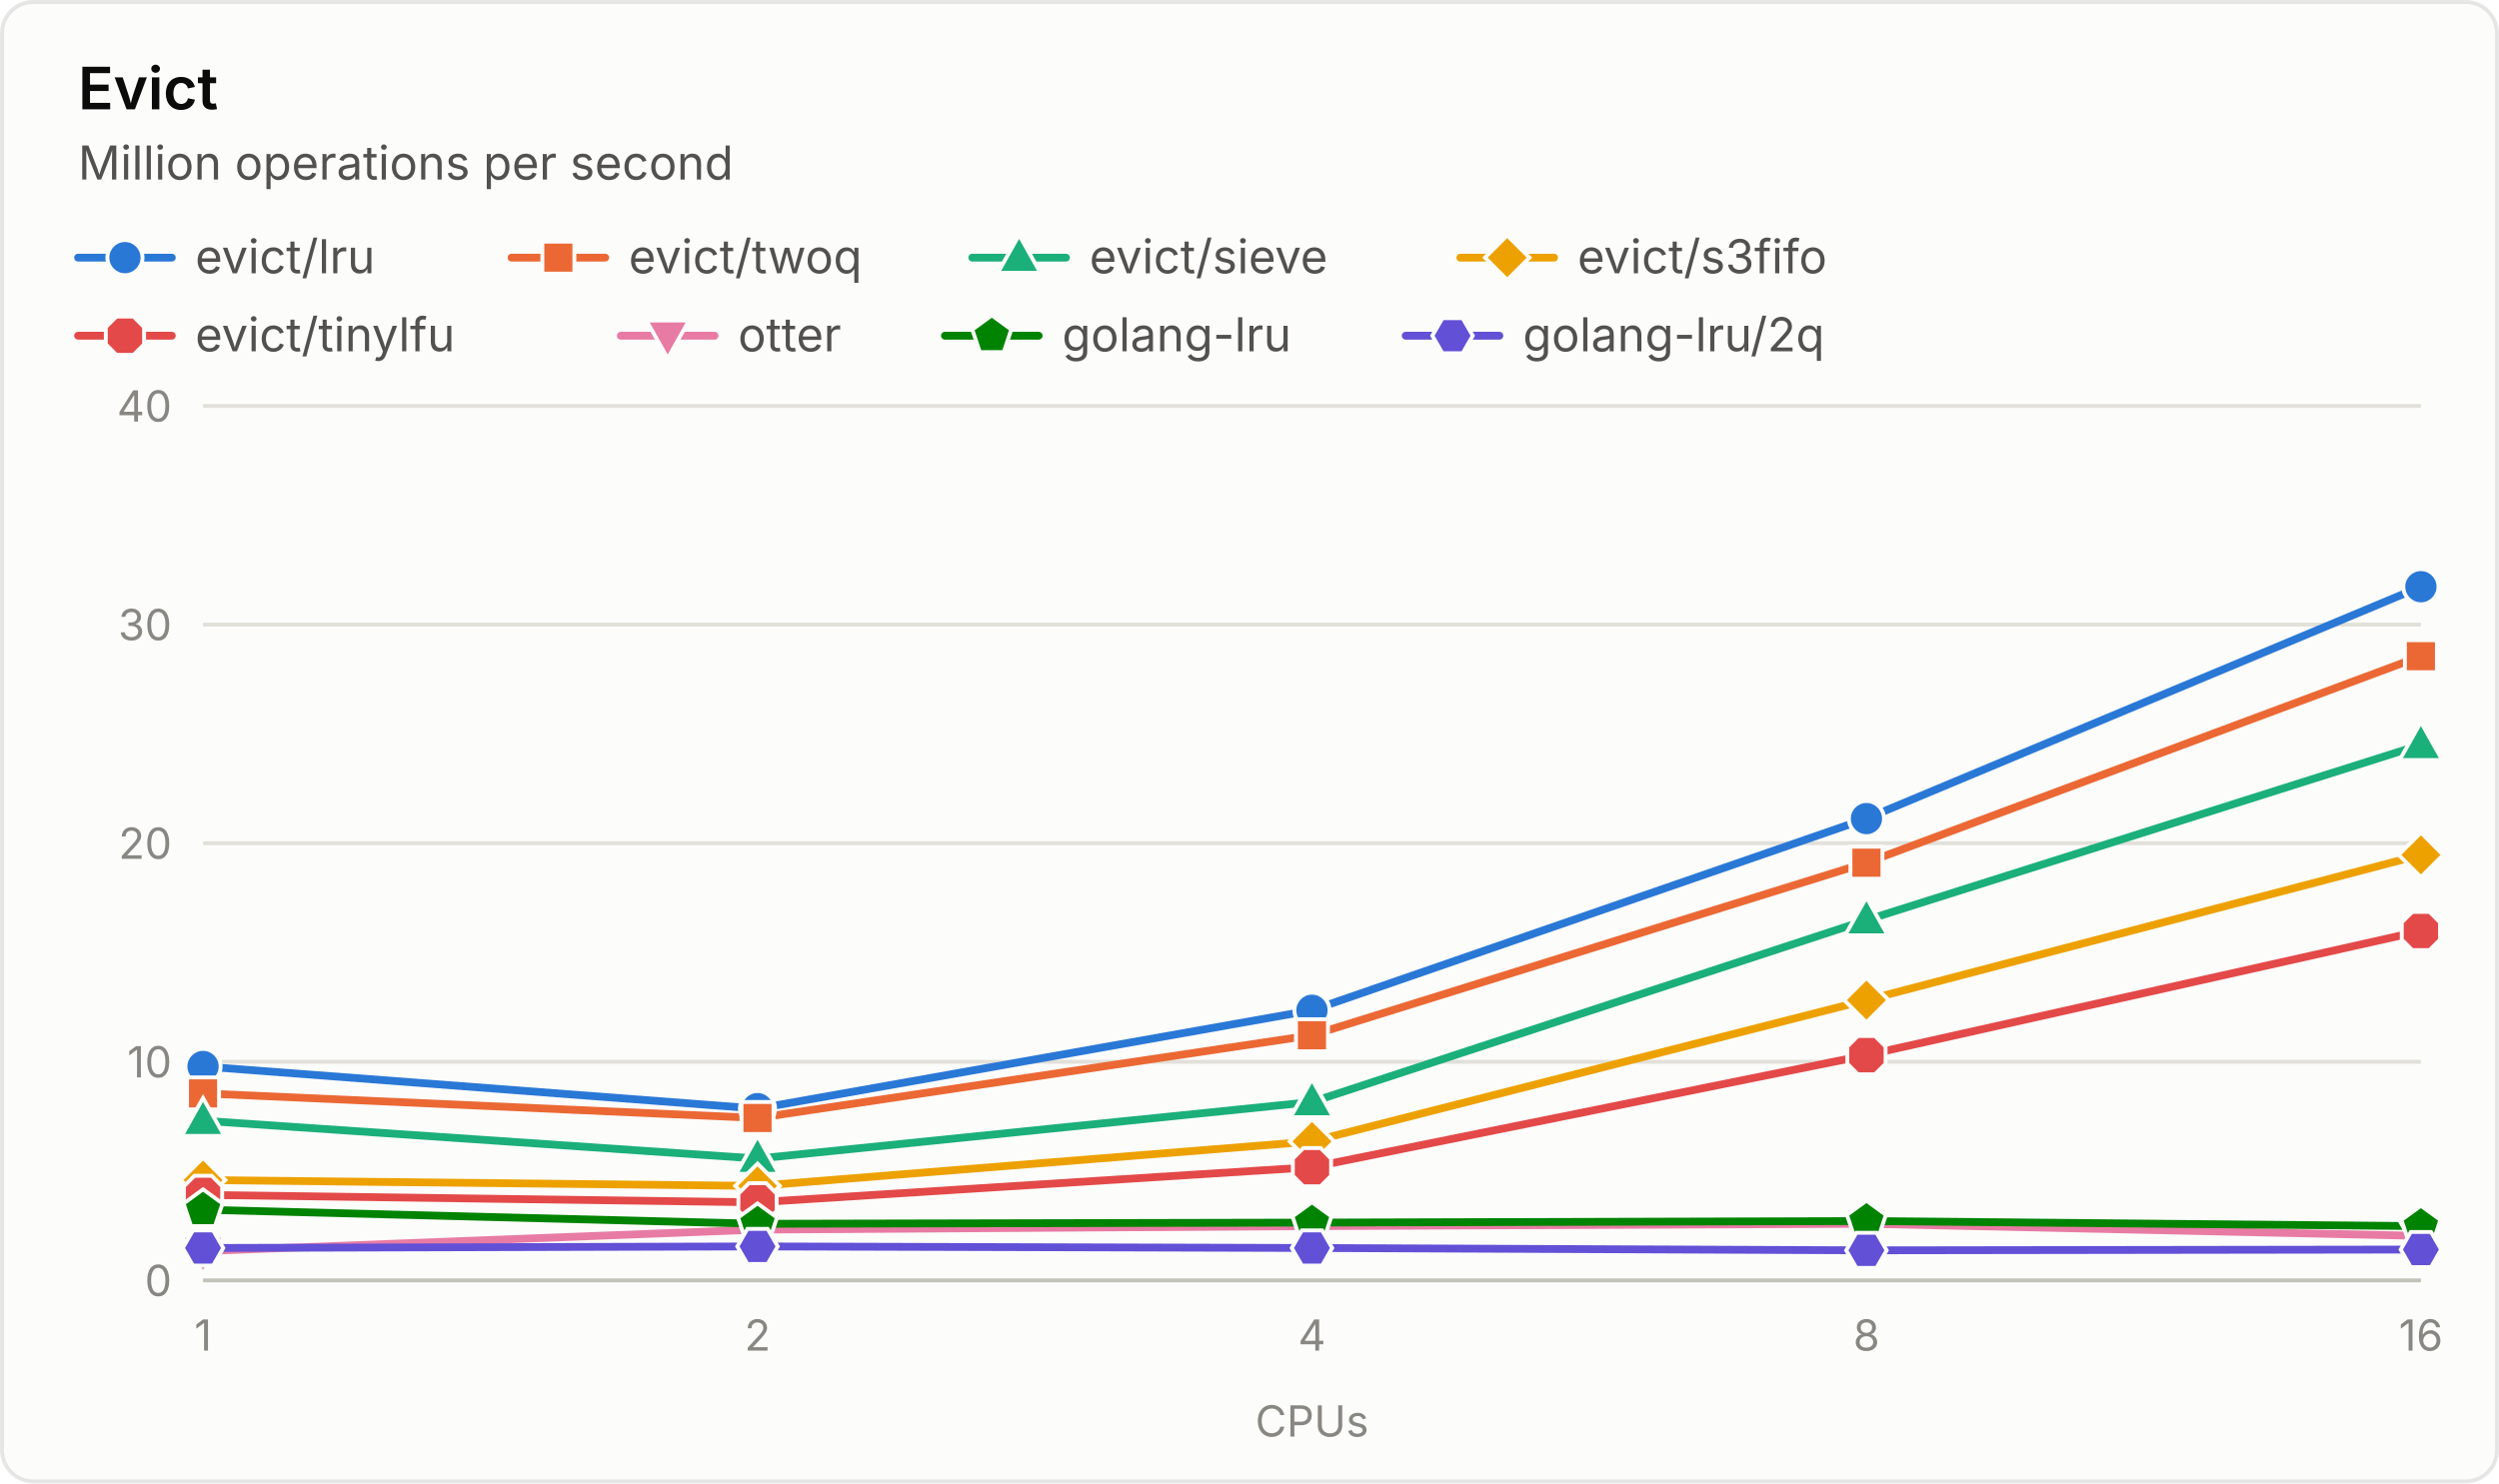
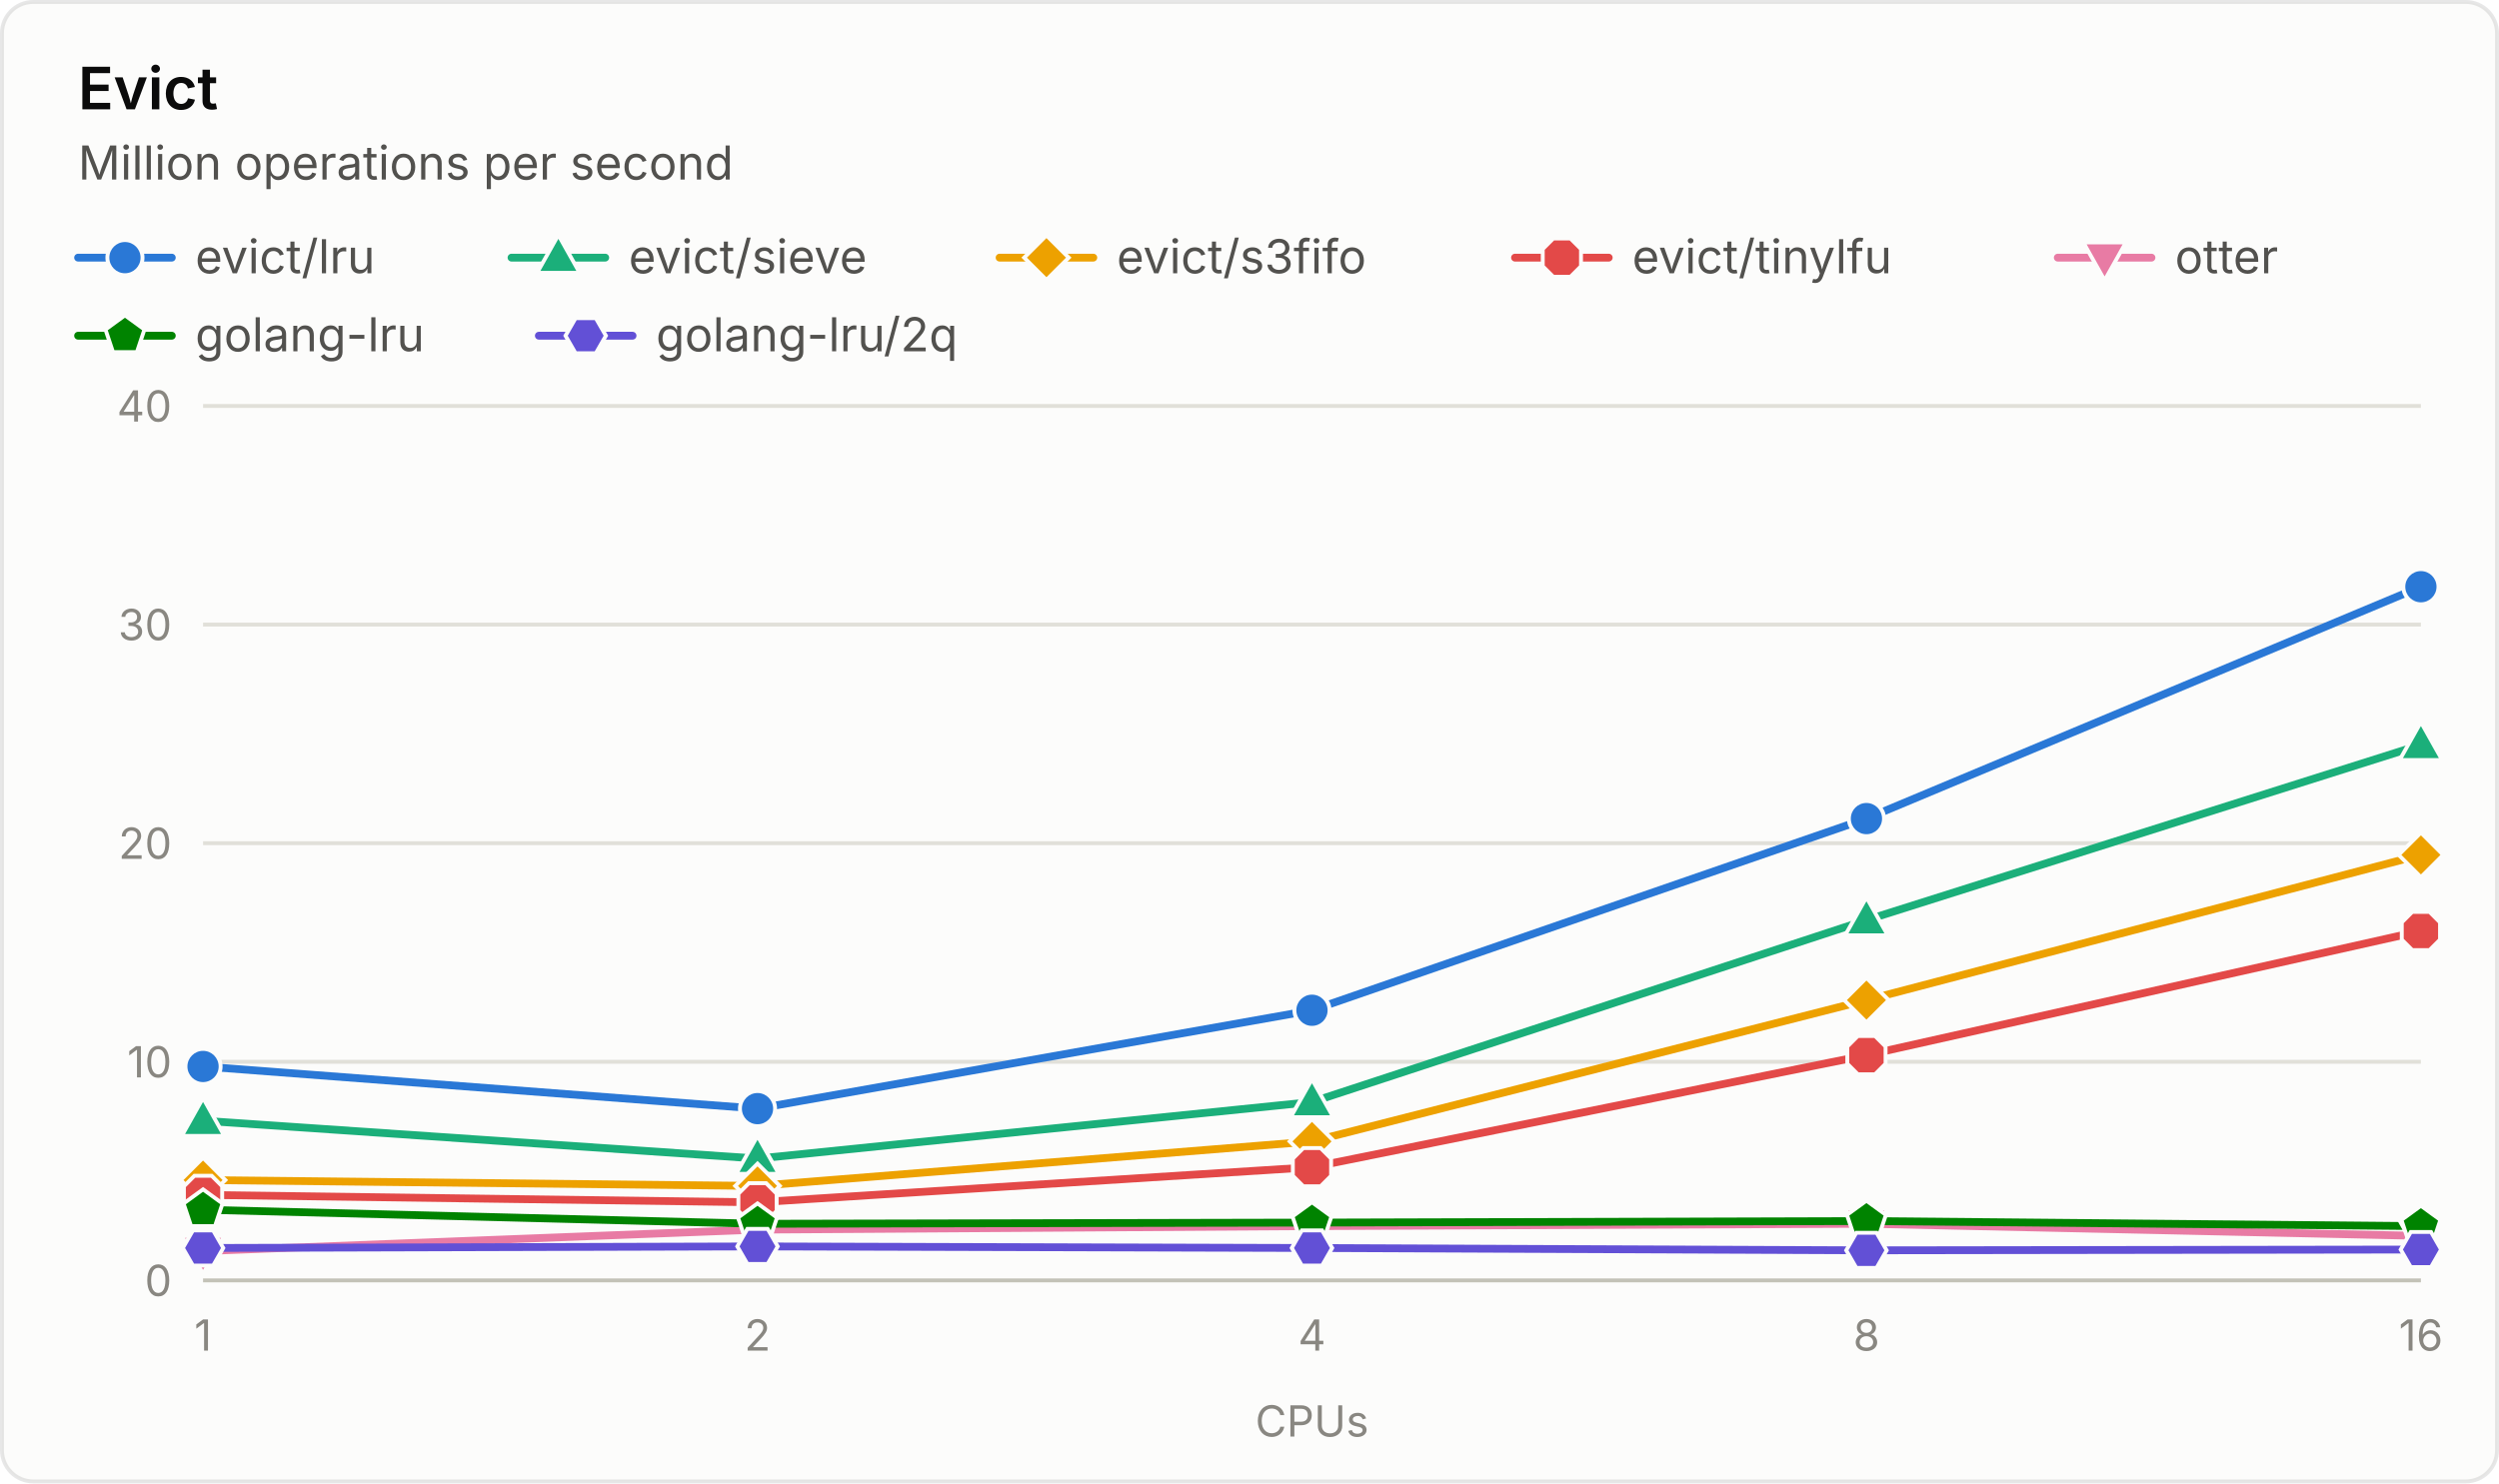
<svg xmlns="http://www.w3.org/2000/svg" viewBox="0 0 640 380" width="640" height="380" role="img" aria-labelledby="title desc">
  <style>
text { font-family: system-ui, -apple-system, "Segoe UI", sans-serif; }
.title { font-size: 15px; font-weight: 600; }
.unit, .legend { font-size: 12px; }
.tick { font-size: 11px; font-variant-numeric: tabular-nums; }
.grid, .axis { stroke-width: 1; }
.line { fill: none; stroke-width: 2; stroke-linejoin: round; stroke-linecap: round; }
.ref { fill: none; stroke-width: 1.5; stroke-linejoin: round; stroke-linecap: round; }
.mark { stroke-width: 2; paint-order: stroke; }
.surface { fill: #fcfcfb; stroke: rgba(11,11,11,0.10); }
.title { fill: #0b0b0b; }
.unit, .legend { fill: #52514e; }
.tick { fill: #898781; }
.grid { stroke: #e1e0d9; }
.axis { stroke: #c3c2b7; }
.ref { stroke: #898781; }
.mark { stroke: #fcfcfb; }
.s0 { stroke: #2a78d6; } .m0 { fill: #2a78d6; }
- .s1 { stroke: #eb6834; } .m1 { fill: #eb6834; }
.s2 { stroke: #1baf7a; } .m2 { fill: #1baf7a; }
.s3 { stroke: #eda100; } .m3 { fill: #eda100; }
.s7 { stroke: #e34948; } .m7 { fill: #e34948; }
.s4 { stroke: #e87ba4; } .m4 { fill: #e87ba4; }
.s5 { stroke: #008300; } .m5 { fill: #008300; }
.s6 { stroke: #6250d6; } .m6 { fill: #6250d6; }
@media (prefers-color-scheme: dark) {
  .surface { fill: #1a1a19; stroke: rgba(255,255,255,0.10); }
  .title { fill: #f0efec; }
  .unit, .legend { fill: #c3c2b7; }
  .tick { fill: #898781; }
  .grid { stroke: #2c2c2a; }
  .axis { stroke: #383835; }
  .ref { stroke: #898781; }
  .mark { stroke: #1a1a19; }
  .s0 { stroke: #3987e5; } .m0 { fill: #3987e5; }
-   .s1 { stroke: #d95926; } .m1 { fill: #d95926; }
  .s2 { stroke: #199e70; } .m2 { fill: #199e70; }
  .s3 { stroke: #c98500; } .m3 { fill: #c98500; }
  .s7 { stroke: #e66767; } .m7 { fill: #e66767; }
  .s4 { stroke: #d55181; } .m4 { fill: #d55181; }
  .s5 { stroke: #008300; } .m5 { fill: #008300; }
  .s6 { stroke: #9085e9; } .m6 { fill: #9085e9; }
}
</style>
  <rect class="surface" x="0.5" y="0.5" width="639" height="379" rx="8" />
  <text class="title" x="20" y="28">Evict</text>
  <text class="unit" x="20" y="46">Million operations per second</text>
  <path class="line s0" d="M20,66 h24" />
  <circle class="mark m0" cx="32" cy="66" r="4" />
  <text class="legend" x="50" y="70">evict/lru</text>
-   <path class="line s1" d="M131,66 h24" />
-   <path class="mark m1" d="M139.4,62.4L146.6,62.4L146.6,69.6L139.4,69.6Z" />
-   <text class="legend" x="161" y="70">evict/twoq</text>
-   <path class="line s2" d="M249,66 h24" />
-   <path class="mark m2" d="M261,61.2L265.6,69.4L256.4,69.4Z" />
-   <text class="legend" x="279" y="70">evict/sieve</text>
-   <path class="line s3" d="M374,66 h24" />
-   <path class="mark m3" d="M386,61L391,66L386,71L381,66Z" />
-   <text class="legend" x="404" y="70">evict/s3fifo</text>
-   <path class="line s7" d="M20,86 h24" />
-   <path class="mark m7" d="M30,81.6L34,81.6L36.4,84L36.4,88L34,90.4L30,90.4L27.6,88L27.6,84Z" />
-   <text class="legend" x="50" y="90">evict/tinylfu</text>
-   <path class="line s4" d="M159,86 h24" />
-   <path class="mark m4" d="M171,90.8L175.6,82.6L166.4,82.6Z" />
-   <text class="legend" x="189" y="90">otter</text>
-   <path class="line s5" d="M242,86 h24" />
-   <path class="mark m5" d="M254,81.4L258.4,84.6L256.7,89.7L251.3,89.7L249.6,84.6Z" />
-   <text class="legend" x="272" y="90">golang-lru</text>
-   <path class="line s6" d="M360,86 h24" />
-   <path class="mark m6" d="M369.7,82L374.3,82L376.6,86L374.3,90L369.7,90L367.4,86Z" />
-   <text class="legend" x="390" y="90">golang-lru/2q</text>
+   <path class="line s2" d="M131,66 h24" />
+   <path class="mark m2" d="M143,61.2L147.6,69.4L138.4,69.4Z" />
+   <text class="legend" x="161" y="70">evict/sieve</text>
+   <path class="line s3" d="M256,66 h24" />
+   <path class="mark m3" d="M268,61L273,66L268,71L263,66Z" />
+   <text class="legend" x="286" y="70">evict/s3fifo</text>
+   <path class="line s7" d="M388,66 h24" />
+   <path class="mark m7" d="M398,61.6L402,61.6L404.4,64L404.4,68L402,70.4L398,70.4L395.6,68L395.6,64Z" />
+   <text class="legend" x="418" y="70">evict/tinylfu</text>
+   <path class="line s4" d="M527,66 h24" />
+   <path class="mark m4" d="M539,70.8L543.6,62.6L534.4,62.6Z" />
+   <text class="legend" x="557" y="70">otter</text>
+   <path class="line s5" d="M20,86 h24" />
+   <path class="mark m5" d="M32,81.4L36.4,84.6L34.7,89.7L29.3,89.7L27.6,84.6Z" />
+   <text class="legend" x="50" y="90">golang-lru</text>
+   <path class="line s6" d="M138,86 h24" />
+   <path class="mark m6" d="M147.7,82L152.3,82L154.6,86L152.3,90L147.7,90L145.4,86Z" />
+   <text class="legend" x="168" y="90">golang-lru/2q</text>
  <path class="axis" d="M52,328 h568" />
  <text class="tick" x="44" y="332" text-anchor="end">0</text>
  <path class="grid" d="M52,272 h568" />
  <text class="tick" x="44" y="276" text-anchor="end">10</text>
  <path class="grid" d="M52,216 h568" />
  <text class="tick" x="44" y="220" text-anchor="end">20</text>
  <path class="grid" d="M52,160 h568" />
  <text class="tick" x="44" y="164" text-anchor="end">30</text>
  <path class="grid" d="M52,104 h568" />
  <text class="tick" x="44" y="108" text-anchor="end">40</text>
  <text class="tick" x="52" y="346" text-anchor="middle">1</text>
  <text class="tick" x="194" y="346" text-anchor="middle">2</text>
  <text class="tick" x="336" y="346" text-anchor="middle">4</text>
  <text class="tick" x="478" y="346" text-anchor="middle">8</text>
  <text class="tick" x="620" y="346" text-anchor="middle">16</text>
  <text class="tick" x="336" y="368" text-anchor="middle">CPUs</text>
  <path class="line s0" d="M52,273.2L194,284L336,258.8L478,209.7L620,150.3" />
-   <path class="line s1" d="M52,280.1L194,286.4L336,265.2L478,221L620,168.1" />
  <path class="line s2" d="M52,287.1L194,296.8L336,282.3L478,235.7L620,190.8" />
  <path class="line s3" d="M52,302.3L194,303.8L336,292.4L478,256.2L620,219" />
  <path class="line s7" d="M52,306.1L194,308L336,299L478,270.3L620,238.5" />
  <path class="line s4" d="M52,320.5L194,315L336,314.1L478,313.5L620,316.6" />
  <path class="line s5" d="M52,309.9L194,313.5L336,313.2L478,312.8L620,314.1" />
  <path class="line s6" d="M52,319.7L194,319.3L336,319.7L478,320.3L620,320.1" />
  <g>
    <circle class="mark m0" cx="52" cy="273.2" r="4" />
  </g>
  <g>
    <circle class="mark m0" cx="194" cy="284" r="4" />
  </g>
  <g>
    <circle class="mark m0" cx="336" cy="258.8" r="4" />
  </g>
  <g>
    <circle class="mark m0" cx="478" cy="209.7" r="4" />
  </g>
  <g>
    <circle class="mark m0" cx="620" cy="150.3" r="4" />
-   </g>
-   <g>
-     <path class="mark m1" d="M48.4,276.5L55.6,276.5L55.6,283.7L48.4,283.7Z" />
-   </g>
-   <g>
-     <path class="mark m1" d="M190.4,282.8L197.6,282.8L197.6,290L190.4,290Z" />
-   </g>
-   <g>
-     <path class="mark m1" d="M332.4,261.6L339.6,261.6L339.6,268.8L332.4,268.8Z" />
-   </g>
-   <g>
-     <path class="mark m1" d="M474.4,217.4L481.6,217.4L481.6,224.6L474.4,224.6Z" />
-   </g>
-   <g>
-     <path class="mark m1" d="M616.4,164.5L623.6,164.5L623.6,171.7L616.4,171.7Z" />
  </g>
  <g>
    <path class="mark m2" d="M52,282.3L56.6,290.5L47.4,290.5Z" />
  </g>
  <g>
    <path class="mark m2" d="M194,292L198.6,300.2L189.4,300.2Z" />
  </g>
  <g>
    <path class="mark m2" d="M336,277.5L340.6,285.7L331.4,285.7Z" />
  </g>
  <g>
    <path class="mark m2" d="M478,230.9L482.6,239.1L473.4,239.1Z" />
  </g>
  <g>
    <path class="mark m2" d="M620,186L624.6,194.2L615.4,194.2Z" />
  </g>
  <g>
    <path class="mark m3" d="M52,297.3L57,302.3L52,307.3L47,302.3Z" />
  </g>
  <g>
    <path class="mark m3" d="M194,298.8L199,303.8L194,308.8L189,303.8Z" />
  </g>
  <g>
    <path class="mark m3" d="M336,287.4L341,292.4L336,297.4L331,292.4Z" />
  </g>
  <g>
    <path class="mark m3" d="M478,251.2L483,256.2L478,261.2L473,256.2Z" />
  </g>
  <g>
    <path class="mark m3" d="M620,214L625,219L620,224L615,219Z" />
  </g>
  <g>
    <path class="mark m7" d="M50,301.7L54,301.7L56.4,304.1L56.4,308.1L54,310.5L50,310.5L47.6,308.1L47.6,304.1Z" />
  </g>
  <g>
    <path class="mark m7" d="M192,303.6L196,303.6L198.4,306L198.4,310L196,312.4L192,312.4L189.6,310L189.6,306Z" />
  </g>
  <g>
    <path class="mark m7" d="M334,294.6L338,294.6L340.4,297L340.4,301L338,303.4L334,303.4L331.6,301L331.6,297Z" />
  </g>
  <g>
    <path class="mark m7" d="M476,265.9L480,265.9L482.4,268.3L482.4,272.3L480,274.7L476,274.7L473.6,272.3L473.6,268.3Z" />
  </g>
  <g>
    <path class="mark m7" d="M618,234.1L622,234.1L624.4,236.5L624.4,240.5L622,242.9L618,242.9L615.6,240.5L615.6,236.5Z" />
  </g>
  <g>
    <path class="mark m4" d="M52,325.3L56.6,317.1L47.4,317.1Z" />
  </g>
  <g>
    <path class="mark m4" d="M194,319.8L198.6,311.6L189.4,311.6Z" />
  </g>
  <g>
    <path class="mark m4" d="M336,318.9L340.6,310.7L331.4,310.7Z" />
  </g>
  <g>
    <path class="mark m4" d="M478,318.3L482.6,310.1L473.4,310.1Z" />
  </g>
  <g>
    <path class="mark m4" d="M620,321.4L624.6,313.2L615.4,313.2Z" />
  </g>
  <g>
    <path class="mark m5" d="M52,305.3L56.4,308.5L54.7,313.6L49.3,313.6L47.6,308.5Z" />
  </g>
  <g>
    <path class="mark m5" d="M194,308.9L198.4,312.1L196.7,317.2L191.3,317.2L189.6,312.1Z" />
  </g>
  <g>
    <path class="mark m5" d="M336,308.6L340.4,311.8L338.7,316.9L333.3,316.9L331.6,311.8Z" />
  </g>
  <g>
    <path class="mark m5" d="M478,308.2L482.4,311.4L480.7,316.5L475.3,316.5L473.6,311.4Z" />
  </g>
  <g>
    <path class="mark m5" d="M620,309.5L624.4,312.7L622.7,317.8L617.3,317.8L615.6,312.7Z" />
  </g>
  <g>
    <path class="mark m6" d="M49.7,315.7L54.3,315.7L56.6,319.7L54.3,323.7L49.7,323.7L47.4,319.7Z" />
  </g>
  <g>
    <path class="mark m6" d="M191.7,315.3L196.3,315.3L198.6,319.3L196.3,323.3L191.7,323.3L189.4,319.3Z" />
  </g>
  <g>
    <path class="mark m6" d="M333.7,315.7L338.3,315.7L340.6,319.7L338.3,323.7L333.7,323.7L331.4,319.7Z" />
  </g>
  <g>
    <path class="mark m6" d="M475.7,316.3L480.3,316.3L482.6,320.3L480.3,324.3L475.7,324.3L473.4,320.3Z" />
  </g>
  <g>
    <path class="mark m6" d="M617.7,316.1L622.3,316.1L624.6,320.1L622.3,324.1L617.7,324.1L615.4,320.1Z" />
  </g>
</svg>
